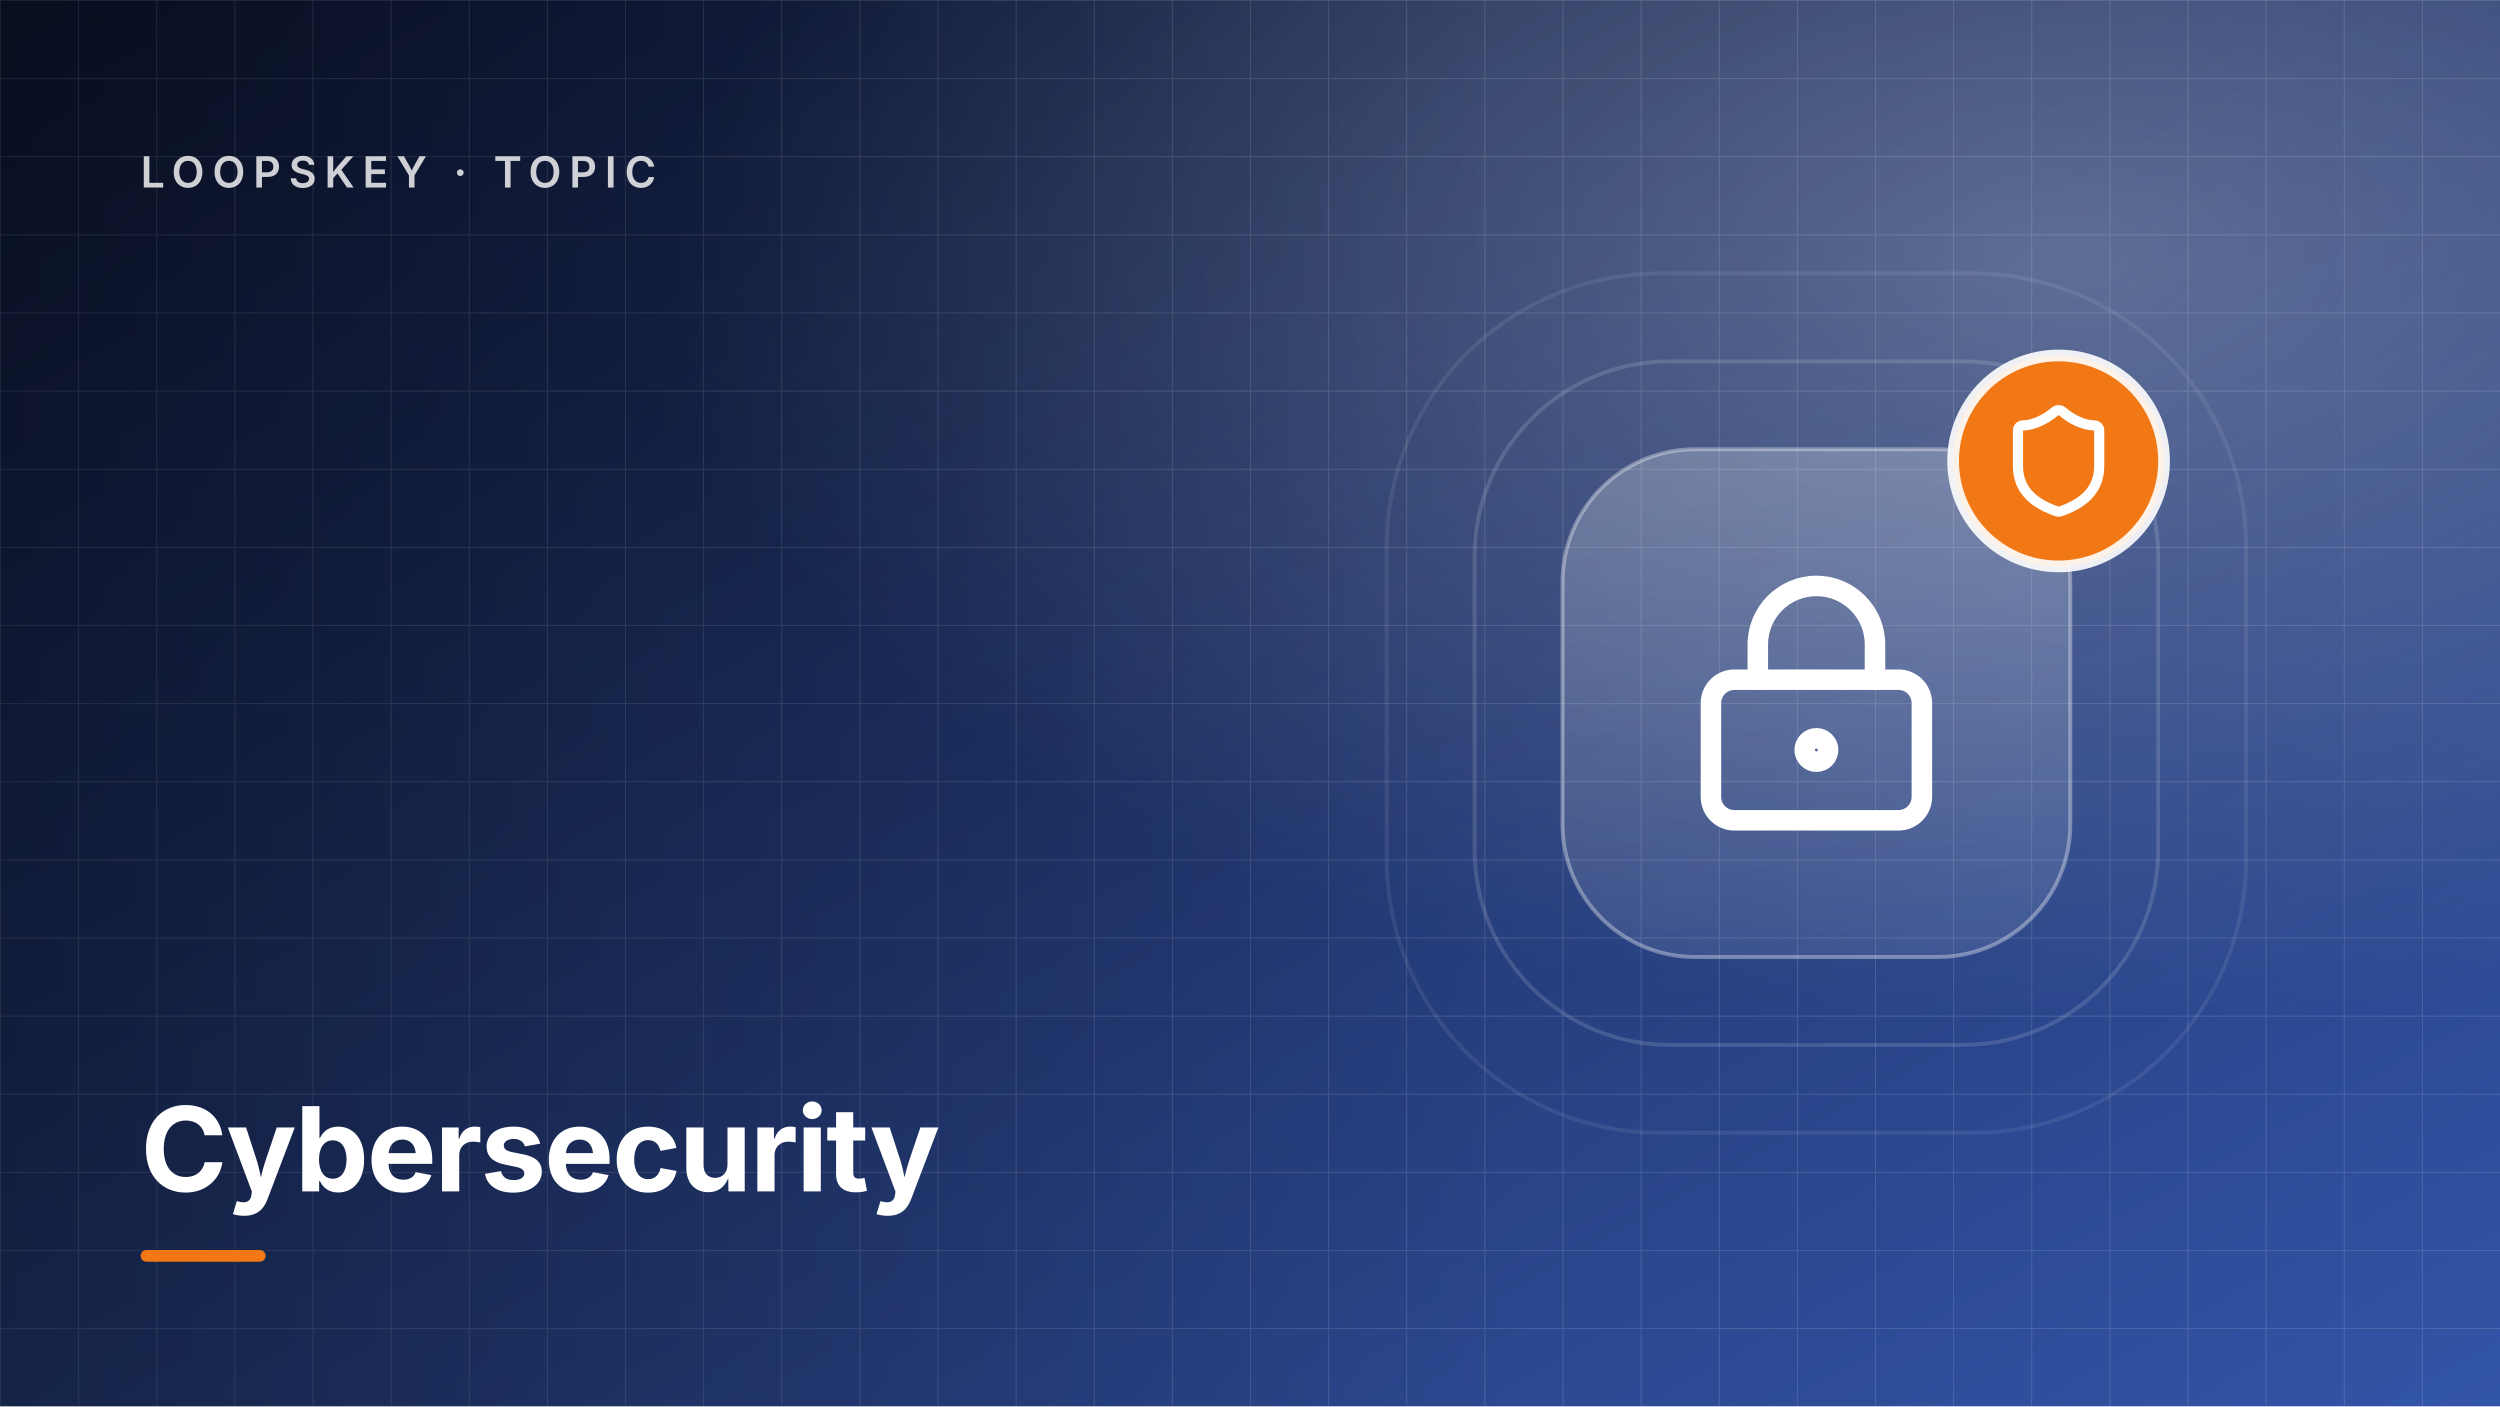
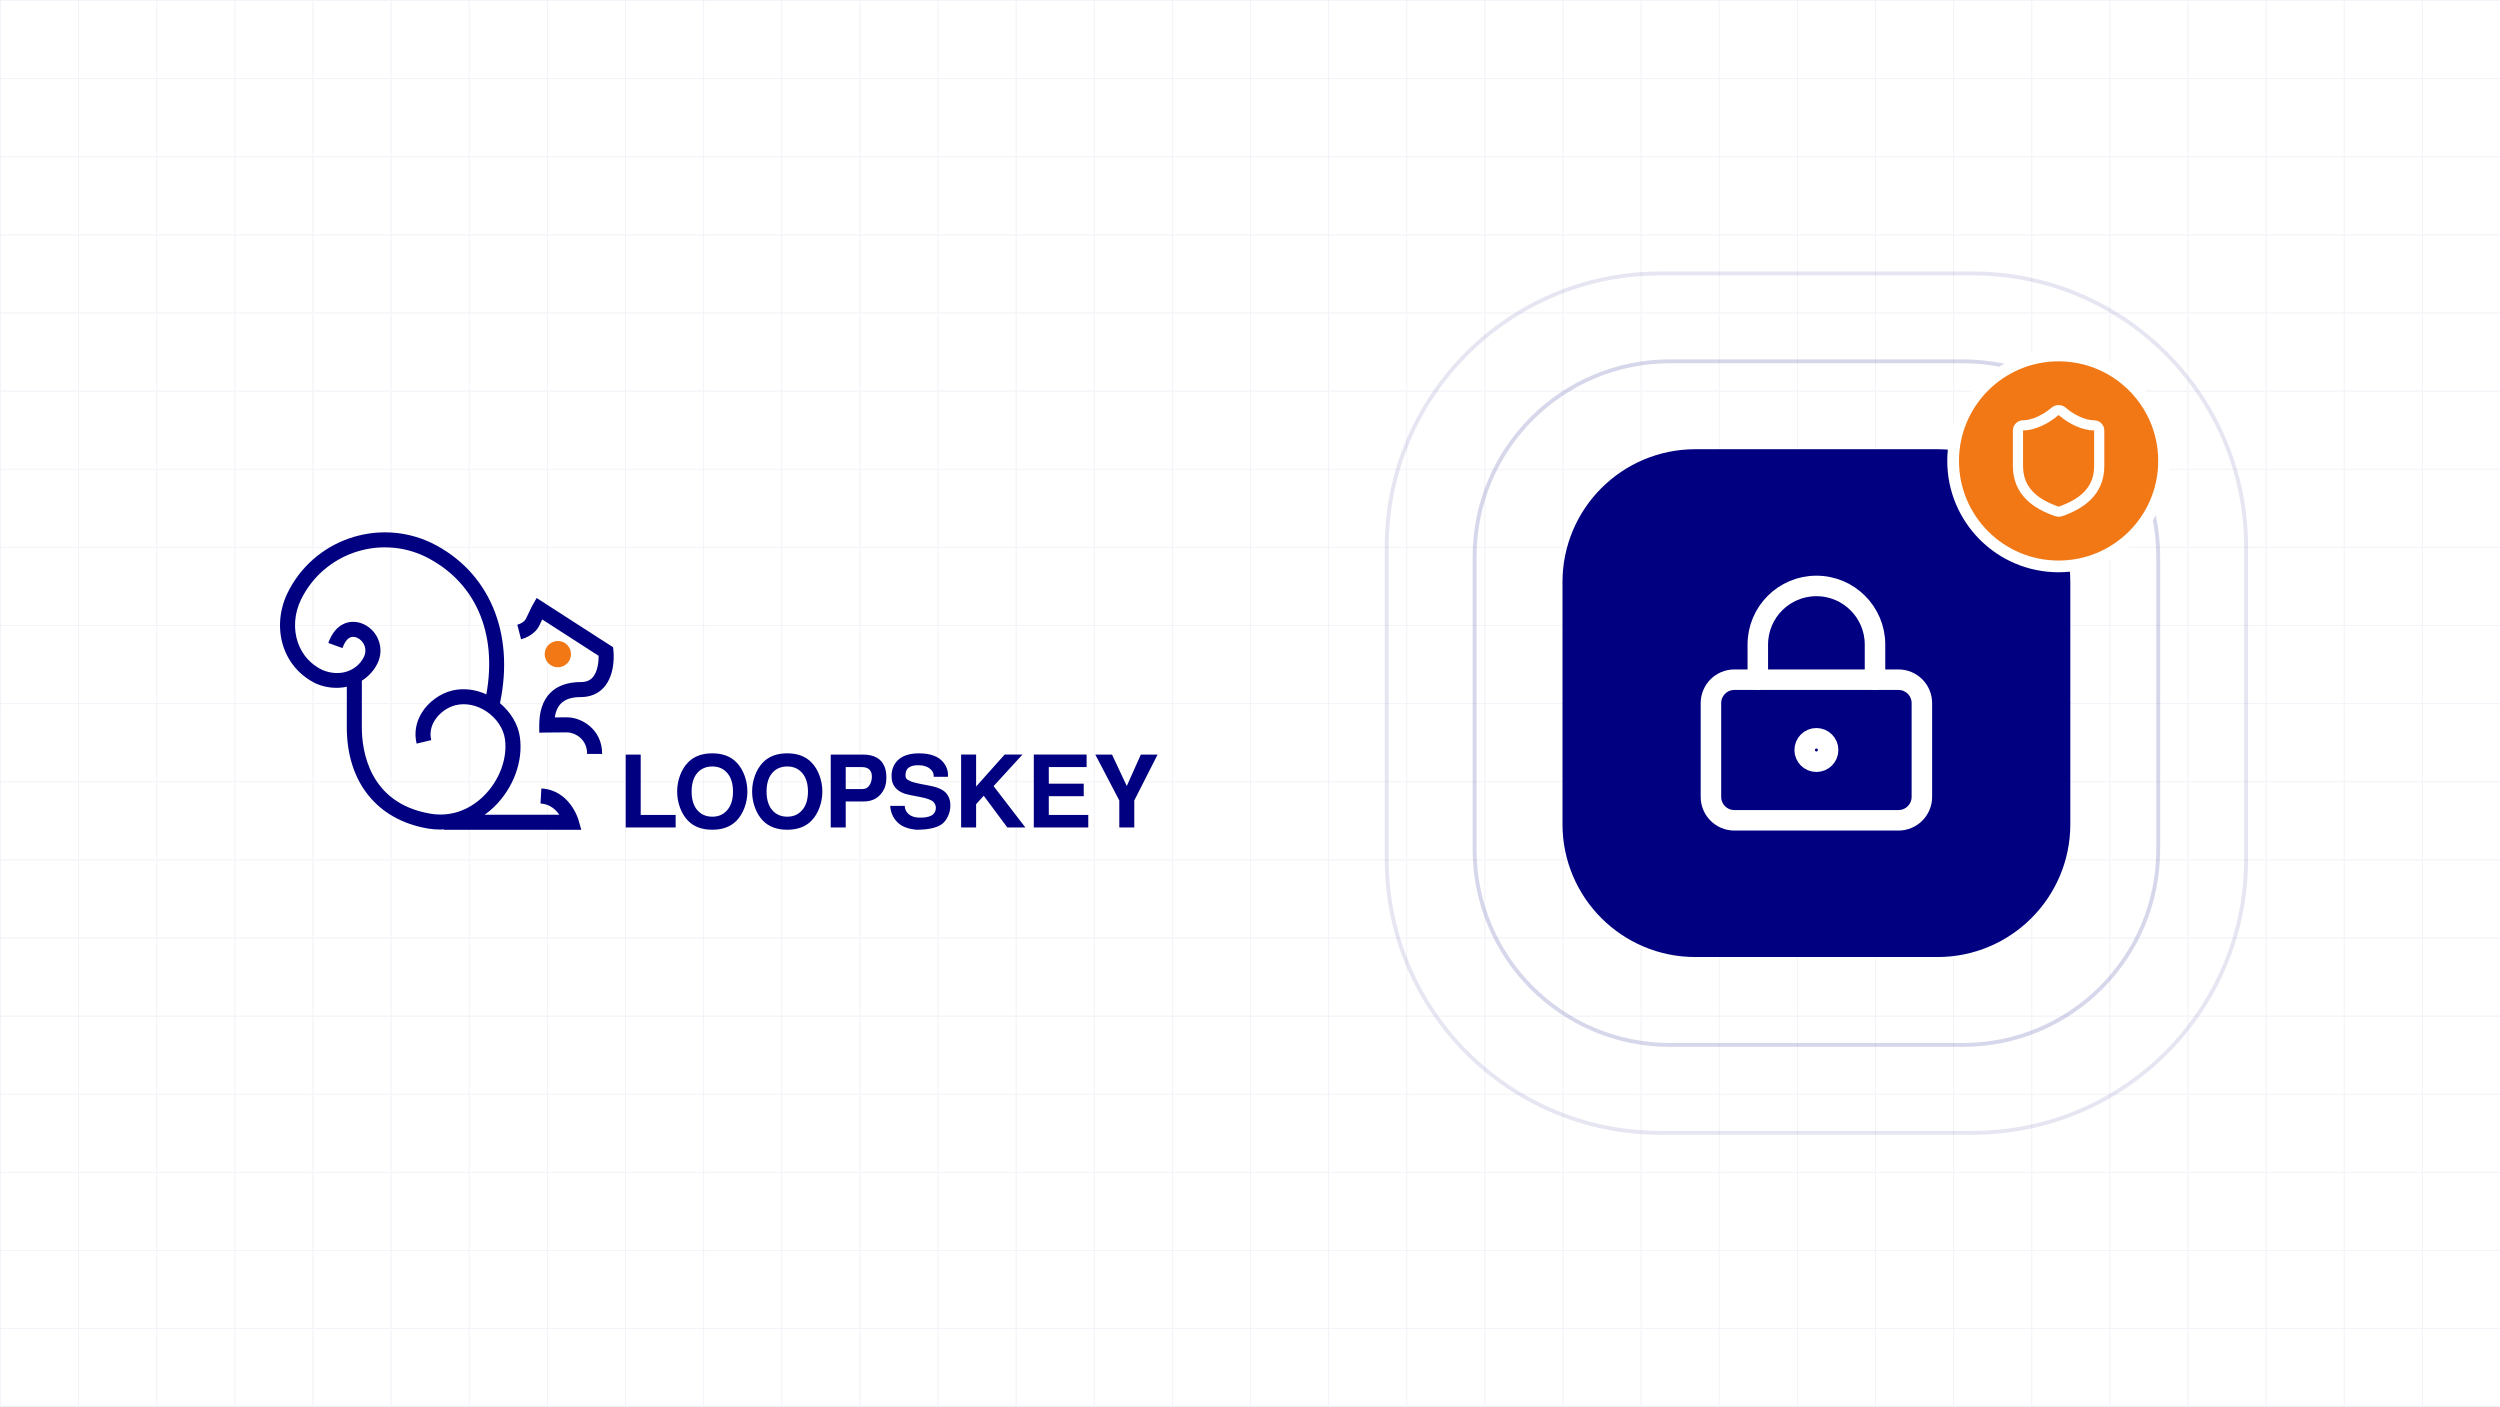
<svg xmlns="http://www.w3.org/2000/svg" width="1280" height="720" viewBox="0 0 1280 720">
  <defs>
-     <linearGradient id="bg" x1="0" y1="0" x2="1" y2="1">
-       <stop offset="0" stop-color="#0d1530" />
-       <stop offset="1" stop-color="#3355a8" />
-     </linearGradient>
-     <radialGradient id="glow" cx="0.82" cy="0.18" r="0.55">
-       <stop offset="0" stop-color="#ffffff" stop-opacity="0.28" />
-       <stop offset="1" stop-color="#ffffff" stop-opacity="0" />
-     </radialGradient>
-     <linearGradient id="fade" x1="0" y1="0" x2="1" y2="0">
-       <stop offset="0" stop-color="#000" stop-opacity="0.35" />
-       <stop offset="0.6" stop-color="#000" stop-opacity="0" />
-     </linearGradient>
-     <pattern id="p" width="40" height="40" patternUnits="userSpaceOnUse">
-       <path d="M40 0H0V40" fill="none" stroke="#fff" stroke-width="1" />
+     <pattern id="grid" width="40" height="40" patternUnits="userSpaceOnUse">
+       <path d="M40 0H0V40" fill="none" stroke="#010080" stroke-opacity="0.05" stroke-width="1" />
    </pattern>
-     <linearGradient id="tile" x1="0" y1="0" x2="0" y2="1">
-       <stop offset="0" stop-color="#ffffff" stop-opacity="0.24" />
-       <stop offset="1" stop-color="#ffffff" stop-opacity="0.08" />
-     </linearGradient>
  </defs>
-   <rect width="1280" height="720" fill="url(#bg)" />
-   <rect width="1280" height="720" fill="url(#p)" opacity="0.13" />
-   <rect width="1280" height="720" fill="url(#glow)" />
-   <rect width="1280" height="720" fill="url(#fade)" />
-   <rect x="710" y="140" width="440" height="440" rx="140" fill="none" stroke="#fff" stroke-opacity="0.08" stroke-width="2" />
-   <rect x="755" y="185" width="350" height="350" rx="100" fill="none" stroke="#fff" stroke-opacity="0.14" stroke-width="2" />
-   <rect x="800" y="230" width="260" height="260" rx="68" fill="url(#tile)" stroke="#fff" stroke-opacity="0.35" stroke-width="2" />
+   <rect width="1280" height="720" fill="#fff" />
+   <rect width="1280" height="720" fill="url(#grid)" />
+   <rect x="710" y="140" width="440" height="440" rx="140" fill="none" stroke="#010080" stroke-opacity="0.1" stroke-width="2" />
+   <rect x="755" y="185" width="350" height="350" rx="100" fill="none" stroke="#010080" stroke-opacity="0.16" stroke-width="2" />
+   <rect x="800" y="230" width="260" height="260" rx="68" fill="#010080" />
  <g transform="translate(858 288) scale(6)" fill="none" stroke="#fff" stroke-width="1.75" stroke-linecap="round" stroke-linejoin="round">
    <circle cx="12" cy="16" r="1" />
    <rect x="3" y="10" width="18" height="12" rx="2" />
    <path d="M7 10V7a5 5 0 0 1 10 0v3" />
  </g>
-   <circle cx="1054" cy="236" r="54" fill="#F17815" stroke="#fff" stroke-opacity="0.9" stroke-width="6" />
+   <circle cx="1054" cy="236" r="54" fill="#F27815" stroke="#fff" stroke-width="6" />
  <g transform="translate(1022.8 204.8) scale(2.6)" fill="none" stroke="#ffffff" stroke-width="2" stroke-linecap="round" stroke-linejoin="round">
    <path d="M20 13c0 5-3.5 7.5-7.66 8.95a1 1 0 0 1-.67-.01C7.5 20.5 4 18 4 13V6a1 1 0 0 1 1-1c2 0 4.5-1.2 6.24-2.72a1.17 1.17 0 0 1 1.52 0C14.51 3.81 17 5 19 5a1 1 0 0 1 1 1z" />
  </g>
-   <text x="72" y="96" font-family="Inter, Arial, sans-serif" font-size="22" font-weight="600" letter-spacing="4" fill="#fff" fill-opacity="0.8">LOOPSKEY · TOPIC</text>
-   <text x="72" y="610" font-family="Inter, Arial, sans-serif" font-size="60" font-weight="700" letter-spacing="-1" fill="#fff">Cybersecurity</text>
-   <rect x="72" y="640" width="64" height="6" rx="3" fill="#F17815" />
+   <g transform="translate(130.4 268.8) scale(0.829)">
+     <path fill="#010080" d="M108.47,178.28c-38.19-6.5-42.3-39.45-42.3-53.32l0.01-28.8c4.06-2.59,7.48-6.17,9.71-10.79c2.09-4.32,2.36-9.21,0.77-13.74c-1.59-4.55-4.87-8.22-9.23-10.31c-3.85-1.83-8.16-2.02-11.87-0.51c-4.48,1.84-7.88,5.89-10.09,12.05l8.73,3.15c1.28-3.53,2.96-5.81,4.88-6.6c1.78-0.74,3.62-0.05,4.33,0.29c2.12,1.02,3.71,2.8,4.49,5.01c0.76,2.19,0.63,4.55-0.38,6.63c-2.17,4.49-5.9,7.58-10.35,9.07h-0.27v0.11c-4.57,1.45-9.88,1.21-15.08-0.97c-7.23-3.47-12.46-9.31-15.11-16.86c-2.92-8.35-2.26-18.01,1.84-26.49c13.74-28.45,48.15-40.43,76.7-26.73c30.89,15.27,44.77,46.86,37.82,85.12c-6.75-3.07-14.12-3.99-20.97-2.38c-7.54,1.78-14.77,7.04-18.9,13.72c-3.65,5.93-4.76,12.53-3.19,19.09l9.03-2.16c-1.24-5.18,0.44-9.42,2.07-12.06c2.87-4.66,7.9-8.31,13.11-9.55c6.22-1.48,13.21,0,19.12,4.03c6.08,4.14,10.27,10.43,11.21,16.83c1.73,11.96-3.44,25.82-13.19,35.33C132.13,176.48,120.45,180.35,108.47,178.28 M177.06,162.72l-0.54,9.28c5.7,0.32,9.39,3.71,11.63,6.93h-46.09c2.01-1.46,3.97-3.04,5.81-4.83c11.99-11.69,18.08-28.29,15.89-43.32c-1.13-7.78-5.71-15.24-12.27-20.75c9.24-43.62-6.76-81.4-42.16-98.91c-33.17-15.9-73.16-2-89.13,31.04c-5.16,10.69-5.98,22.94-2.24,33.6c3.42,9.79,10.48,17.67,20.05,22.26c6.36,2.68,12.91,3.14,18.89,1.89l-0.01,25.06c-0.01,33.78,18.69,57.14,50.03,62.48c2.55,0.43,5.11,0.65,7.65,0.65c0.8,0,1.59-0.08,2.38-0.12v0.25h84.76l-1.68-5.91C199.82,181.54,194.55,163.72,177.06,162.72" />
+     <path fill="#010080" d="M201.45,106.28c5.79,0,10.69-2.05,14.17-5.92c7.28-8.09,6.11-21.19,5.96-22.66l-0.23-2.2l-47.2-30.4l-2.43,4.22c0,0-0.89,1.56-4.16,8.5c-1.01,2.14-3.85,3.38-5.36,3.77l2.31,8.99c1.95-0.5,8.53-2.62,11.44-8.8c0.64-1.36,1.18-2.5,1.64-3.44l34.85,22.47c0.02,3.74-0.62,9.91-3.74,13.37c-1.71,1.9-4.09,2.82-7.25,2.82c-16.57,0-25.7,9.42-25.7,26.54v4.72l4.72-0.08c0.01,0,6.15-0.1,12.5-0.11c3.87,0,12.35,3.36,12.35,13.34h9.28c0-15.43-12.91-22.63-21.64-22.63c-2.73,0-5.41,0.03-7.61,0.05C186.61,110.19,191.71,106.28,201.45,106.28" />
+     <path fill="#F27815" d="M195.36,79.76c0-4.49-3.64-8.12-8.12-8.12c-4.49,0-8.13,3.63-8.13,8.12c0,4.49,3.64,8.12,8.13,8.12C191.72,87.89,195.36,84.25,195.36,79.76" />
+     <path fill="#010080" d="M538.62,161.2l-9.13-19.41h-10.32l14.82,28.33v16.69h9.26v-16.69l14.4-28.33h-10.36L538.62,161.2z M481.19,186.81h33.64v-7.73h-24.38v-11.6h21.58v-7.73h-21.58v-10.24h23.36v-7.73h-32.62V186.81z M445.56,186.81v-14.4l4.71-5.19l14.57,19.58h11.13l-19.62-25.53l17.84-19.5h-11l-17.63,19.75v-19.75h-9.26v45.02H445.56z M428.23,154.45c0-2.8-0.91-5.35-2.72-7.64c-2.98-3.85-8.04-5.78-15.21-5.78c-5.27,0-9.36,1.17-12.28,3.52c-2.69,2.21-4.23,5.2-4.63,8.96c-0.03,0.6-0.04,1.18-0.04,1.74c0,5.27,2.75,8.85,8.24,10.75c1.02,0.37,4.3,1.06,9.85,2.08c4.02,0.79,6.61,1.78,7.77,2.97c0.99,1.05,1.49,2.27,1.49,3.65c0,1.59-0.55,2.9-1.66,3.95c-1.36,1.3-3.75,2-7.18,2.08c-3.82,0.14-6.64-0.74-8.45-2.63c-1.27-1.3-1.91-2.85-1.91-4.63h-9.01c0.37,4.98,2.46,8.86,6.29,11.63c1.47,1.05,3.44,1.87,5.91,2.47c1.95,0.48,3.67,0.69,5.14,0.63c6.29-0.11,10.99-1.14,14.1-3.1c1.72-1.13,3.11-2.8,4.16-5.01s1.57-4.51,1.57-6.88c0-3.29-0.98-5.94-2.93-7.96c-1.95-2.02-5.49-3.49-10.61-4.4c-6.94-1.25-10.71-2.17-11.3-2.76c-1.13-0.45-1.9-0.92-2.29-1.4c-0.48-0.62-0.65-1.66-0.51-3.1c0.25-3.54,2.96-5.28,8.11-5.22c3.03,0.06,5.38,0.8,7.05,2.25c1.59,1.3,2.32,2.93,2.21,4.89h8.71C428.19,155.2,428.23,154.84,428.23,154.45 M374.97,149.52c3.09,0,5.04,1.15,5.86,3.44c0.23,0.65,0.34,1.44,0.34,2.38c0,1.48-0.24,2.79-0.72,3.95c-1.05,2.52-2.73,3.78-5.06,3.78h-10.36v-13.55H374.97z M365.03,186.81v-16.05h11.04c6.03,0,10.31-2.68,12.83-8.03c0.82-1.81,1.23-4.12,1.23-6.92c0-2.63-0.4-4.87-1.19-6.71c-2.04-4.87-6.44-7.31-13.21-7.31h-19.96v45.02H365.03z M320.6,177.09c-2.97-2.75-4.46-6.9-4.46-12.45c0-5.58,1.49-9.74,4.46-12.49c2.21-2.01,4.98-3.01,8.32-3.01s6.09,1,8.24,3.01c3.03,2.75,4.55,6.91,4.55,12.49c0,5.55-1.52,9.7-4.55,12.45c-2.15,2.04-4.9,3.06-8.24,3.06S322.81,179.12,320.6,177.09 M348.82,154.72c-1.17-3.19-2.81-5.87-4.91-8.05c-3.62-3.77-8.62-5.65-14.99-5.65c-6.4,0-11.41,1.88-15.03,5.65c-2.1,2.18-3.73,4.86-4.91,8.05c-1.18,3.19-1.76,6.49-1.76,9.91c0,3.43,0.59,6.73,1.76,9.92c1.17,3.19,2.81,5.87,4.91,8.05c3.62,3.74,8.63,5.61,15.03,5.61c6.37,0,11.37-1.87,14.99-5.61c2.1-2.18,3.73-4.86,4.91-8.05c1.18-3.19,1.77-6.49,1.77-9.92C350.59,161.21,350,157.91,348.82,154.72 M274.31,177.09c-2.97-2.75-4.46-6.9-4.46-12.45c0-5.58,1.49-9.74,4.46-12.49c2.21-2.01,4.99-3.01,8.32-3.01c3.34,0,6.09,1,8.24,3.01c3.03,2.75,4.54,6.91,4.54,12.49c0,5.55-1.51,9.7-4.54,12.45c-2.15,2.04-4.9,3.06-8.24,3.06C279.29,180.14,276.51,179.12,274.31,177.09 M302.53,154.72c-1.18-3.19-2.81-5.87-4.91-8.05c-3.63-3.77-8.62-5.65-15-5.65c-6.4,0-11.41,1.88-15.03,5.65c-2.1,2.18-3.73,4.86-4.91,8.05c-1.18,3.19-1.76,6.49-1.76,9.91c0,3.43,0.59,6.73,1.76,9.92c1.18,3.19,2.81,5.87,4.91,8.05c3.62,3.74,8.64,5.61,15.03,5.61c6.37,0,11.37-1.87,15-5.61c2.1-2.18,3.73-4.86,4.91-8.05c1.17-3.19,1.76-6.49,1.76-9.92C304.29,161.21,303.7,157.91,302.53,154.72 M229.15,186.81h30.84v-7.73h-21.58v-37.29h-9.26V186.81z" />
+   </g>
</svg>
